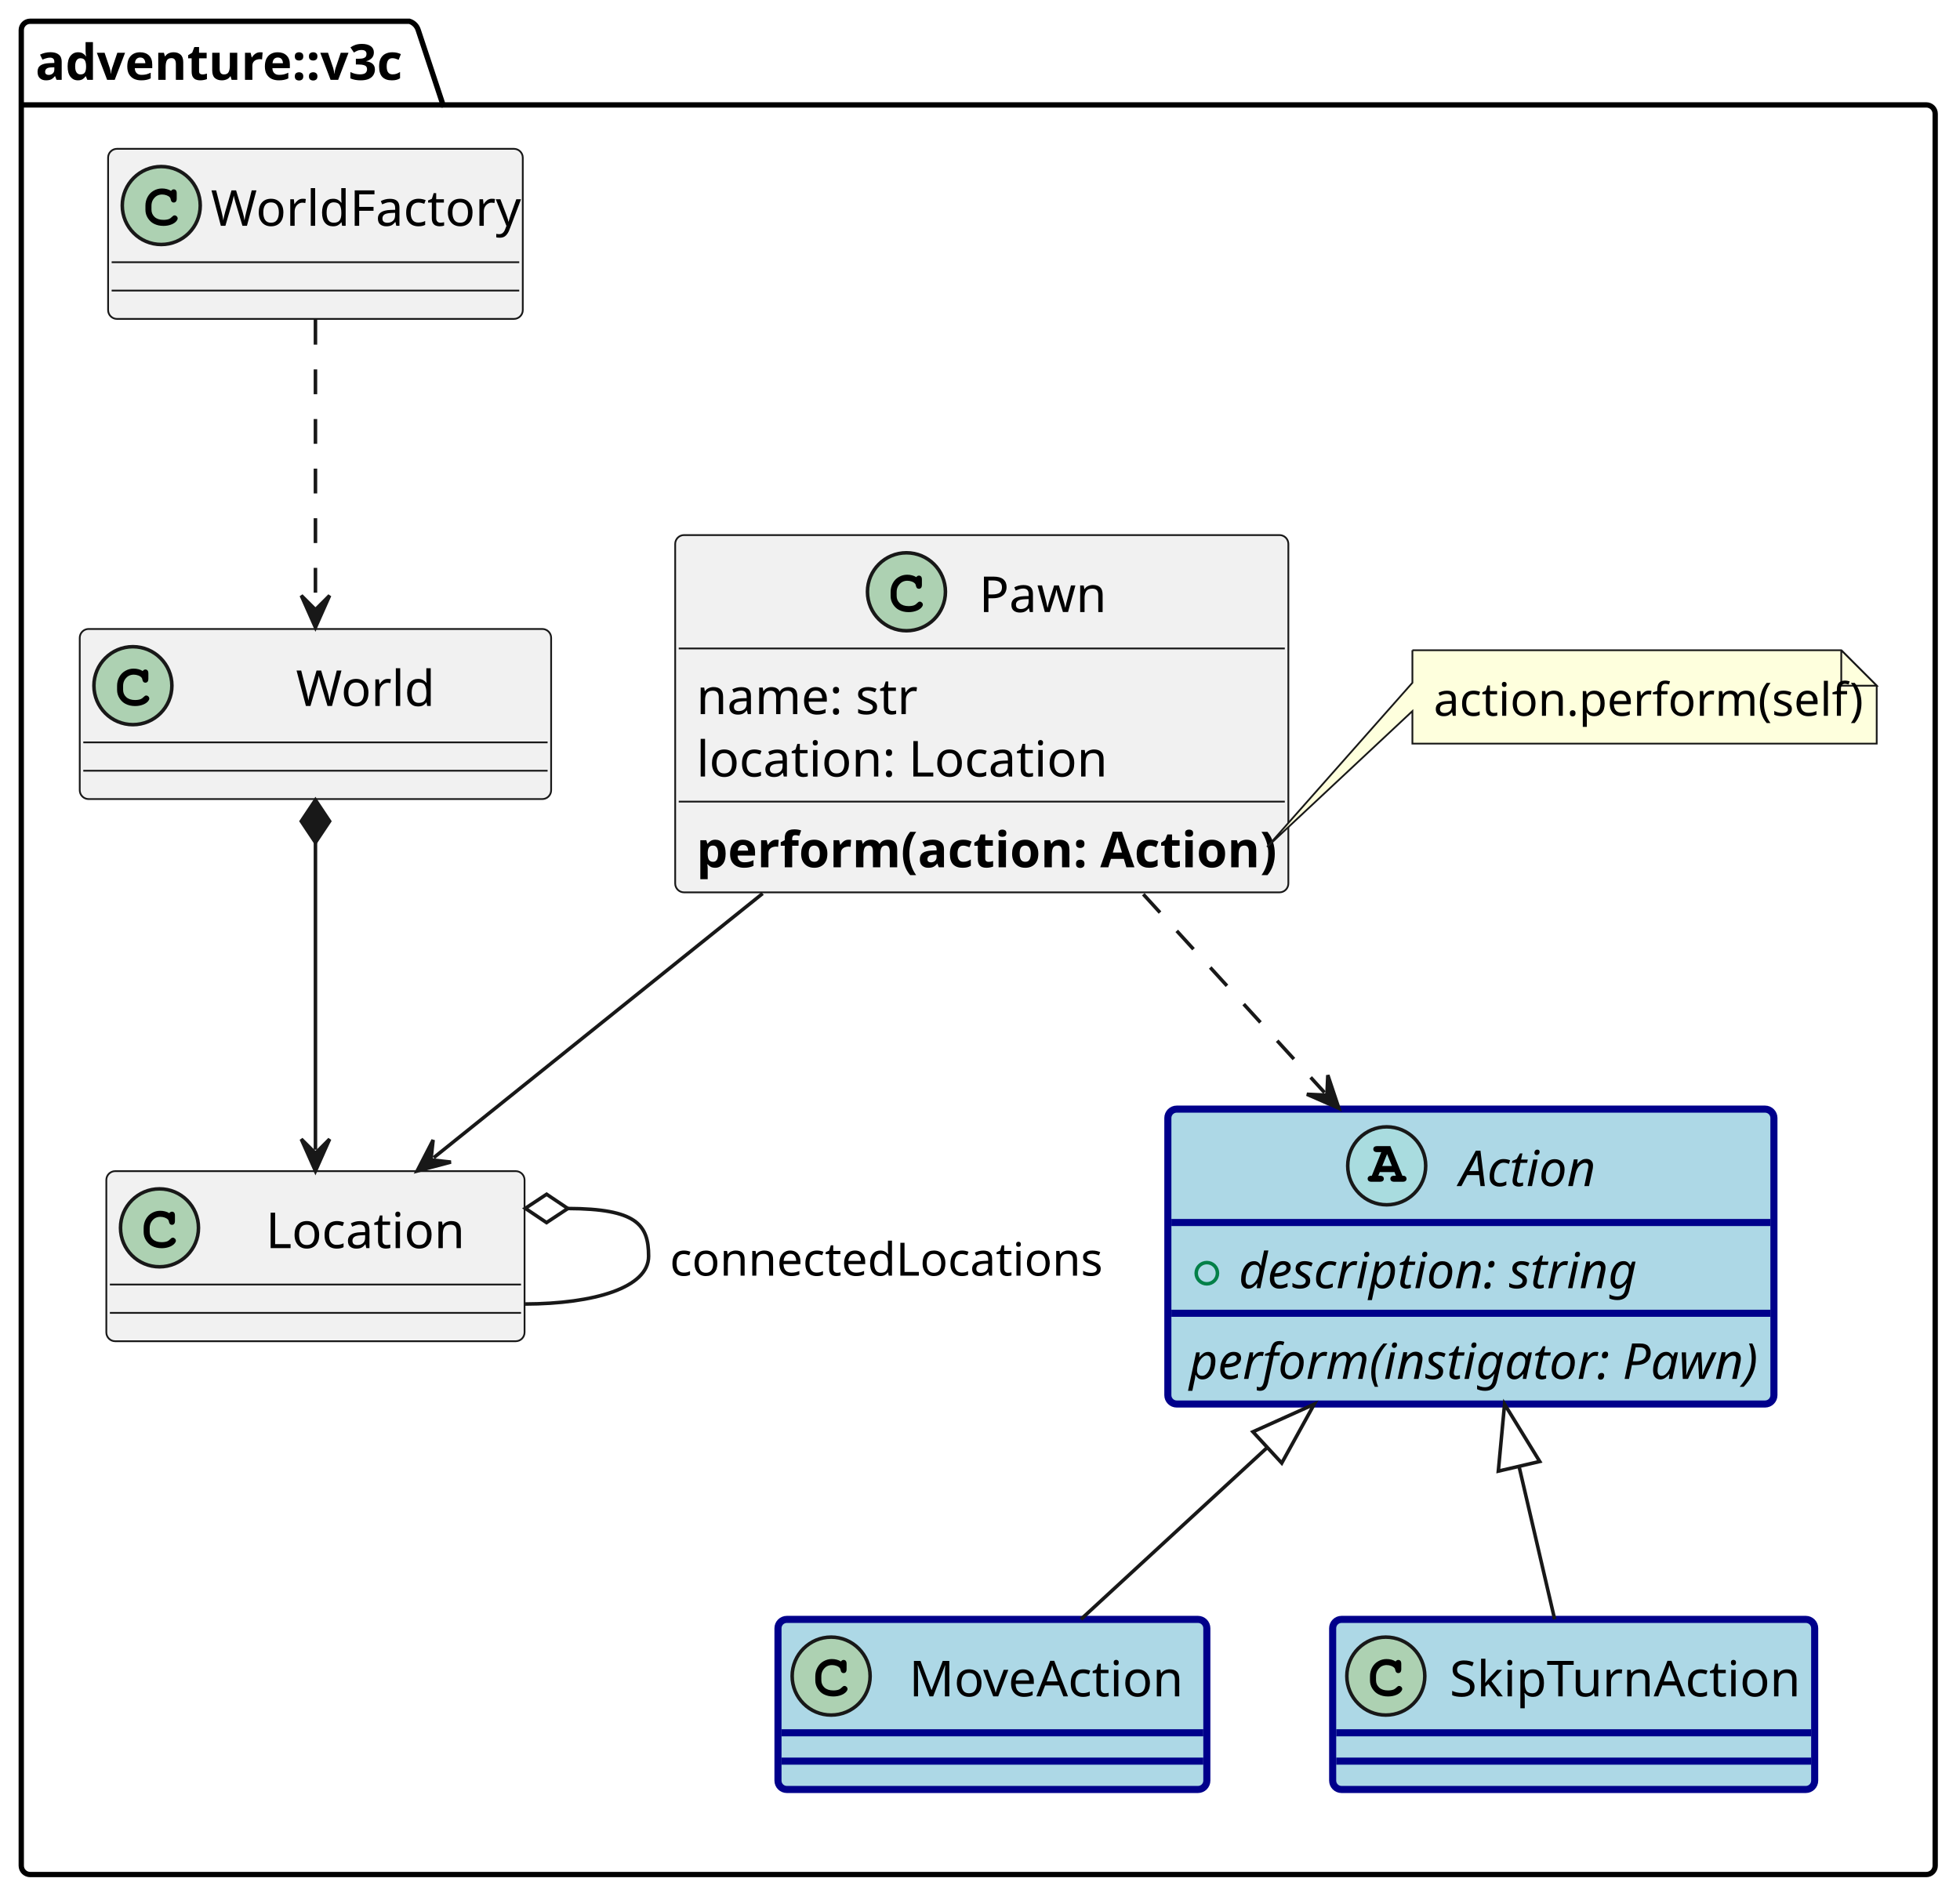
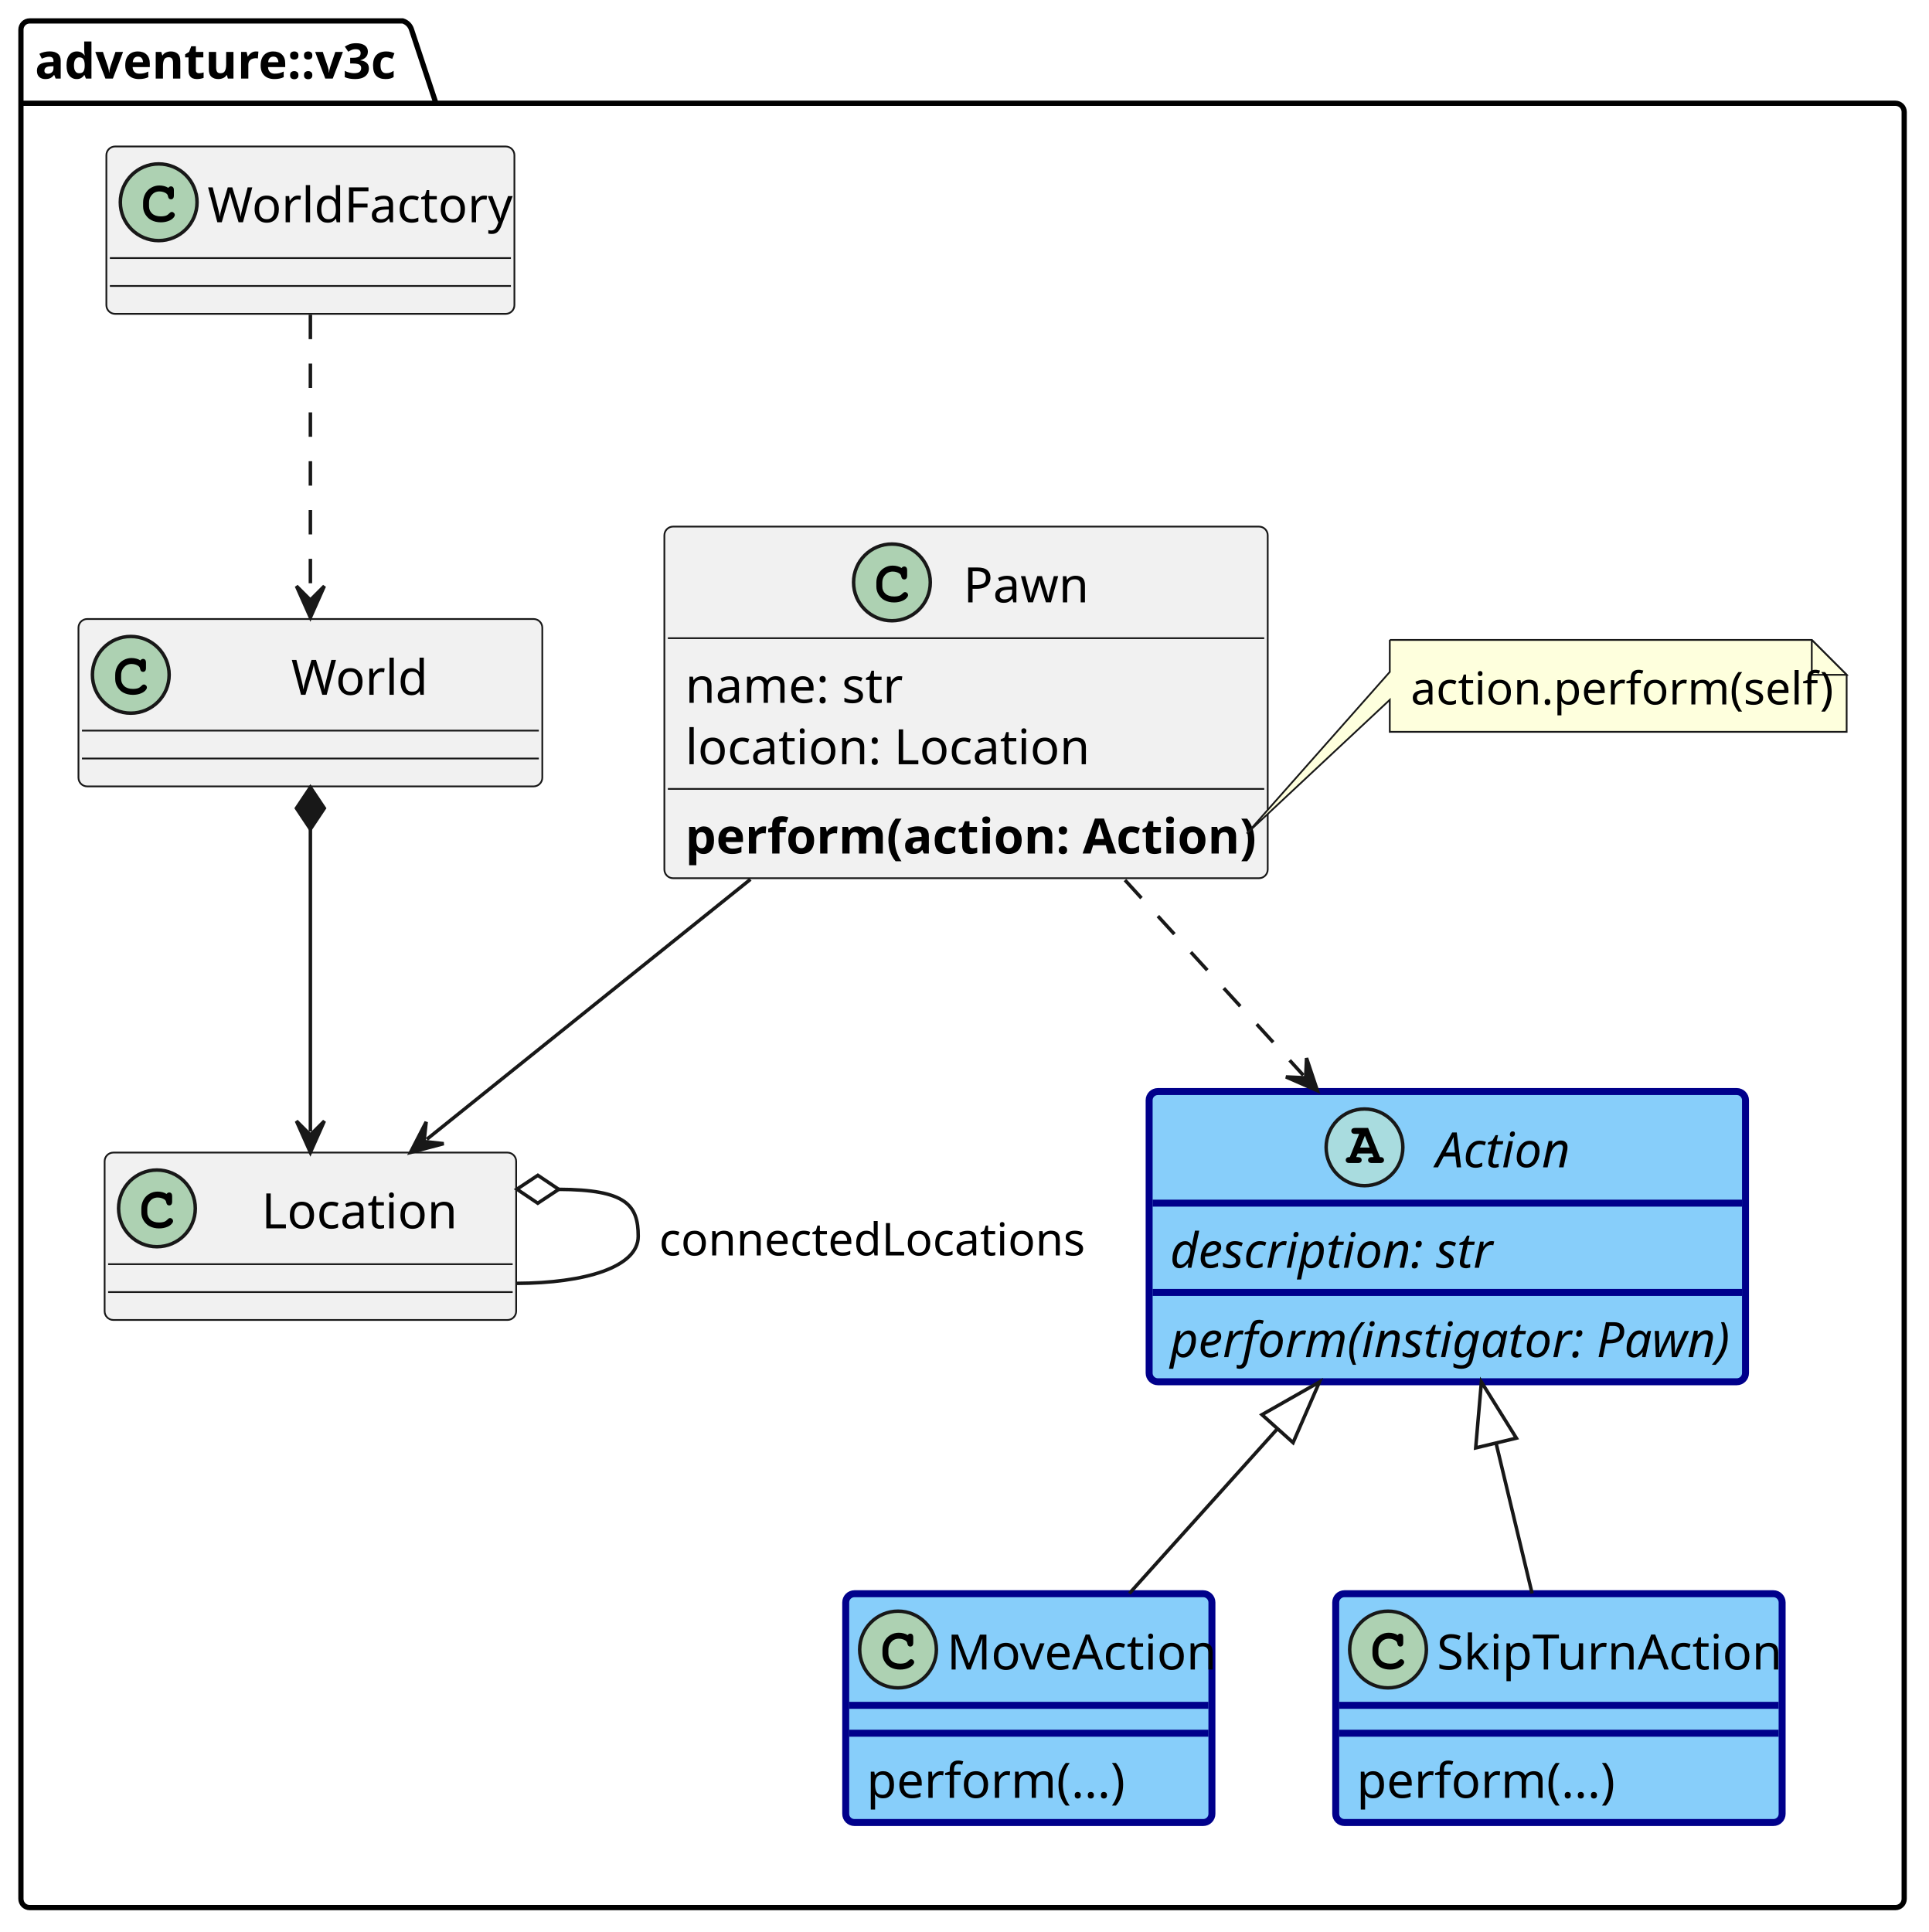
- <svg xmlns="http://www.w3.org/2000/svg" contentStyleType="text/css" height="536px" preserveAspectRatio="none" style="width:553px;height:536px;background:#FFFFFF;" version="1.1" viewBox="0 0 553 536" width="553px" zoomAndPan="magnify">
+ <svg xmlns="http://www.w3.org/2000/svg" contentStyleType="text/css" height="554px" preserveAspectRatio="none" style="width:553px;height:554px;background:#FFFFFF;" version="1.1" viewBox="0 0 553 554" width="553px" zoomAndPan="magnify">
  <defs />
  <g>
    <g id="cluster_adventure::v3c">
-       <path d="M8.5,6 L115.5,6 A3.75,3.75 0 0 1 118,8.5 L125,29.609 L543.5,29.609 A2.5,2.5 0 0 1 546,32.109 L546,526.5 A2.5,2.5 0 0 1 543.5,529 L8.5,529 A2.5,2.5 0 0 1 6,526.5 L6,8.5 A2.5,2.5 0 0 1 8.5,6 " fill="none" style="stroke:#000000;stroke-width:1.5;" />
+       <path d="M8.5,6 L115.5,6 A3.75,3.75 0 0 1 118,8.5 L125,29.609 L543.5,29.609 A2.5,2.5 0 0 1 546,32.109 L546,544.5 A2.5,2.5 0 0 1 543.5,547 L8.5,547 A2.5,2.5 0 0 1 6,544.5 L6,8.5 A2.5,2.5 0 0 1 8.5,6 " fill="none" style="stroke:#000000;stroke-width:1.5;" />
      <line style="stroke:#000000;stroke-width:1.5;" x1="6" x2="125" y1="29.609" y2="29.609" />
      <text fill="#000000" font-family="sans-serif" font-size="14" font-weight="bold" lengthAdjust="spacing" textLength="106" x="10" y="22.533">adventure::v3c</text>
    </g>
    <g id="elem_Action">
-       <rect codeLine="5" fill="#ADD8E6" height="83.219" id="Action" rx="2.5" ry="2.5" style="stroke:#00008B;stroke-width:2.0;" width="171" x="329.5" y="313" />
+       <rect codeLine="4" fill="#87CEFA" height="83.219" id="Action" rx="2.5" ry="2.5" style="stroke:#00008B;stroke-width:2.0;" width="171" x="329.5" y="313" />
      <ellipse cx="391.25" cy="329" fill="#A9DCDF" rx="11" ry="11" style="stroke:#181818;stroke-width:1.0;" />
      <path d="M393.438,330.766 L389.297,330.766 L388.875,331.797 L389.297,331.797 Q389.906,331.797 390.172,332.031 Q390.438,332.266 390.438,332.656 Q390.438,333.031 390.172,333.266 Q389.906,333.5 389.297,333.5 L387,333.5 Q386.391,333.5 386.141,333.266 Q385.875,333.031 385.875,332.641 Q385.875,332.266 386.156,332.031 Q386.422,331.781 387.047,331.797 L389.719,325.141 L388.609,325.141 Q388,325.141 387.734,324.906 Q387.469,324.672 387.469,324.281 Q387.469,323.906 387.734,323.672 Q388,323.438 388.609,323.438 L392.281,323.438 L395.672,331.797 Q396.266,331.797 396.453,331.938 Q396.844,332.203 396.844,332.656 Q396.844,333.031 396.578,333.266 Q396.328,333.5 395.719,333.5 L393.422,333.5 Q392.812,333.5 392.547,333.266 Q392.281,333.031 392.281,332.641 Q392.281,332.266 392.547,332.031 Q392.812,331.797 393.422,331.797 L393.844,331.797 L393.438,330.766 Z M392.719,329.062 L391.359,325.688 L389.984,329.062 L392.719,329.062 Z " fill="#000000" />
      <text fill="#000000" font-family="sans-serif" font-size="14" font-style="italic" lengthAdjust="spacing" textLength="39" x="411.75" y="334.728">Action</text>
      <line style="stroke:#00008B;stroke-width:2.0;" x1="330.5" x2="499.5" y1="345" y2="345" />
-       <ellipse cx="340.5" cy="359.305" fill="none" rx="3" ry="3" style="stroke:#038048;stroke-width:1.0;" />
-       <text fill="#000000" font-family="sans-serif" font-size="14" font-style="italic" lengthAdjust="spacing" textLength="112" x="349.5" y="363.533">description: string</text>
+       <text fill="#000000" font-family="sans-serif" font-size="14" font-style="italic" lengthAdjust="spacing" textLength="93" x="335.5" y="363.533">description: str</text>
      <line style="stroke:#00008B;stroke-width:2.0;" x1="330.5" x2="499.5" y1="370.609" y2="370.609" />
      <text fill="#000000" font-family="sans-serif" font-size="14" font-style="italic" lengthAdjust="spacing" textLength="159" x="335.5" y="389.143">perform(instigator: Pawn)</text>
    </g>
-     <g id="elem_  MoveAction  ">
-       <rect codeLine="10" fill="#ADD8E6" height="48" id="  MoveAction  " rx="2.5" ry="2.5" style="stroke:#00008B;stroke-width:2.0;" width="121" x="219.5" y="457" />
-       <ellipse cx="234.5" cy="473" fill="#ADD1B2" rx="11" ry="11" style="stroke:#181818;stroke-width:1.0;" />
-       <path d="M237.266,468.875 Q237.422,468.656 237.609,468.547 Q237.797,468.438 238.016,468.438 Q238.391,468.438 238.625,468.703 Q238.859,468.953 238.859,469.562 L238.859,471.016 Q238.859,471.625 238.625,471.891 Q238.391,472.156 238.016,472.156 Q237.672,472.156 237.469,471.953 Q237.266,471.766 237.156,471.25 Q237.109,470.891 236.922,470.703 Q236.594,470.328 235.984,470.109 Q235.375,469.891 234.75,469.891 Q233.984,469.891 233.344,470.219 Q232.719,470.547 232.219,471.297 Q231.734,472.047 231.734,473.078 L231.734,474.172 Q231.734,475.406 232.625,476.234 Q233.516,477.047 235.109,477.047 Q236.047,477.047 236.703,476.797 Q237.094,476.641 237.516,476.203 Q237.781,475.938 237.922,475.859 Q238.078,475.781 238.281,475.781 Q238.609,475.781 238.859,476.047 Q239.125,476.297 239.125,476.641 Q239.125,476.984 238.781,477.391 Q238.281,477.969 237.484,478.297 Q236.406,478.75 235.109,478.75 Q233.594,478.75 232.391,478.125 Q231.406,477.625 230.719,476.562 Q230.031,475.484 230.031,474.203 L230.031,473.047 Q230.031,471.719 230.641,470.578 Q231.266,469.422 232.359,468.812 Q233.453,468.188 234.688,468.188 Q235.422,468.188 236.062,468.359 Q236.719,468.516 237.266,468.875 Z " fill="#000000" />
-       <text fill="#000000" font-family="sans-serif" font-size="14" lengthAdjust="spacing" textLength="73" x="256.5" y="478.728">MoveAction</text>
-       <line style="stroke:#00008B;stroke-width:2.0;" x1="220.5" x2="339.5" y1="489" y2="489" />
-       <line style="stroke:#00008B;stroke-width:2.0;" x1="220.5" x2="339.5" y1="497" y2="497" />
+     <g id="elem_MoveAction">
+       <rect codeLine="9" fill="#87CEFA" height="65.609" id="MoveAction" rx="2.5" ry="2.5" style="stroke:#00008B;stroke-width:2.0;" width="105" x="242.5" y="457" />
+       <ellipse cx="257.5" cy="473" fill="#ADD1B2" rx="11" ry="11" style="stroke:#181818;stroke-width:1.0;" />
+       <path d="M260.266,468.875 Q260.422,468.656 260.609,468.547 Q260.797,468.438 261.016,468.438 Q261.391,468.438 261.625,468.703 Q261.859,468.953 261.859,469.562 L261.859,471.016 Q261.859,471.625 261.625,471.891 Q261.391,472.156 261.016,472.156 Q260.672,472.156 260.469,471.953 Q260.266,471.766 260.156,471.25 Q260.109,470.891 259.922,470.703 Q259.594,470.328 258.984,470.109 Q258.375,469.891 257.75,469.891 Q256.984,469.891 256.344,470.219 Q255.719,470.547 255.219,471.297 Q254.734,472.047 254.734,473.078 L254.734,474.172 Q254.734,475.406 255.625,476.234 Q256.516,477.047 258.109,477.047 Q259.047,477.047 259.703,476.797 Q260.094,476.641 260.516,476.203 Q260.781,475.938 260.922,475.859 Q261.078,475.781 261.281,475.781 Q261.609,475.781 261.859,476.047 Q262.125,476.297 262.125,476.641 Q262.125,476.984 261.781,477.391 Q261.281,477.969 260.484,478.297 Q259.406,478.75 258.109,478.75 Q256.594,478.75 255.391,478.125 Q254.406,477.625 253.719,476.562 Q253.031,475.484 253.031,474.203 L253.031,473.047 Q253.031,471.719 253.641,470.578 Q254.266,469.422 255.359,468.812 Q256.453,468.188 257.688,468.188 Q258.422,468.188 259.062,468.359 Q259.719,468.516 260.266,468.875 Z " fill="#000000" />
+       <text fill="#000000" font-family="sans-serif" font-size="14" lengthAdjust="spacing" textLength="73" x="271.5" y="478.728">MoveAction</text>
+       <line style="stroke:#00008B;stroke-width:2.0;" x1="243.5" x2="346.5" y1="489" y2="489" />
+       <line style="stroke:#00008B;stroke-width:2.0;" x1="243.5" x2="346.5" y1="497" y2="497" />
+       <text fill="#000000" font-family="sans-serif" font-size="14" lengthAdjust="spacing" textLength="71" x="248.5" y="515.533">perform(...)</text>
    </g>
-     <g id="elem_ SkipTurnAction ">
-       <rect codeLine="14" fill="#ADD8E6" height="48" id=" SkipTurnAction " rx="2.5" ry="2.5" style="stroke:#00008B;stroke-width:2.0;" width="136" x="376" y="457" />
-       <ellipse cx="391" cy="473" fill="#ADD1B2" rx="11" ry="11" style="stroke:#181818;stroke-width:1.0;" />
-       <path d="M393.766,468.875 Q393.922,468.656 394.109,468.547 Q394.297,468.438 394.516,468.438 Q394.891,468.438 395.125,468.703 Q395.359,468.953 395.359,469.562 L395.359,471.016 Q395.359,471.625 395.125,471.891 Q394.891,472.156 394.516,472.156 Q394.172,472.156 393.969,471.953 Q393.766,471.766 393.656,471.25 Q393.609,470.891 393.422,470.703 Q393.094,470.328 392.484,470.109 Q391.875,469.891 391.25,469.891 Q390.484,469.891 389.844,470.219 Q389.219,470.547 388.719,471.297 Q388.234,472.047 388.234,473.078 L388.234,474.172 Q388.234,475.406 389.125,476.234 Q390.016,477.047 391.609,477.047 Q392.547,477.047 393.203,476.797 Q393.594,476.641 394.016,476.203 Q394.281,475.938 394.422,475.859 Q394.578,475.781 394.781,475.781 Q395.109,475.781 395.359,476.047 Q395.625,476.297 395.625,476.641 Q395.625,476.984 395.281,477.391 Q394.781,477.969 393.984,478.297 Q392.906,478.75 391.609,478.75 Q390.094,478.75 388.891,478.125 Q387.906,477.625 387.219,476.562 Q386.531,475.484 386.531,474.203 L386.531,473.047 Q386.531,471.719 387.141,470.578 Q387.766,469.422 388.859,468.812 Q389.953,468.188 391.188,468.188 Q391.922,468.188 392.562,468.359 Q393.219,468.516 393.766,468.875 Z " fill="#000000" />
-       <text fill="#000000" font-family="sans-serif" font-size="14" lengthAdjust="spacing" textLength="96" x="409" y="478.728">SkipTurnAction</text>
-       <line style="stroke:#00008B;stroke-width:2.0;" x1="377" x2="511" y1="489" y2="489" />
-       <line style="stroke:#00008B;stroke-width:2.0;" x1="377" x2="511" y1="497" y2="497" />
+     <g id="elem_SkipTurnAction">
+       <rect codeLine="14" fill="#87CEFA" height="65.609" id="SkipTurnAction" rx="2.5" ry="2.5" style="stroke:#00008B;stroke-width:2.0;" width="128" x="383" y="457" />
+       <ellipse cx="398" cy="473" fill="#ADD1B2" rx="11" ry="11" style="stroke:#181818;stroke-width:1.0;" />
+       <path d="M400.766,468.875 Q400.922,468.656 401.109,468.547 Q401.297,468.438 401.516,468.438 Q401.891,468.438 402.125,468.703 Q402.359,468.953 402.359,469.562 L402.359,471.016 Q402.359,471.625 402.125,471.891 Q401.891,472.156 401.516,472.156 Q401.172,472.156 400.969,471.953 Q400.766,471.766 400.656,471.25 Q400.609,470.891 400.422,470.703 Q400.094,470.328 399.484,470.109 Q398.875,469.891 398.25,469.891 Q397.484,469.891 396.844,470.219 Q396.219,470.547 395.719,471.297 Q395.234,472.047 395.234,473.078 L395.234,474.172 Q395.234,475.406 396.125,476.234 Q397.016,477.047 398.609,477.047 Q399.547,477.047 400.203,476.797 Q400.594,476.641 401.016,476.203 Q401.281,475.938 401.422,475.859 Q401.578,475.781 401.781,475.781 Q402.109,475.781 402.359,476.047 Q402.625,476.297 402.625,476.641 Q402.625,476.984 402.281,477.391 Q401.781,477.969 400.984,478.297 Q399.906,478.75 398.609,478.75 Q397.094,478.75 395.891,478.125 Q394.906,477.625 394.219,476.562 Q393.531,475.484 393.531,474.203 L393.531,473.047 Q393.531,471.719 394.141,470.578 Q394.766,469.422 395.859,468.812 Q396.953,468.188 398.188,468.188 Q398.922,468.188 399.562,468.359 Q400.219,468.516 400.766,468.875 Z " fill="#000000" />
+       <text fill="#000000" font-family="sans-serif" font-size="14" lengthAdjust="spacing" textLength="96" x="412" y="478.728">SkipTurnAction</text>
+       <line style="stroke:#00008B;stroke-width:2.0;" x1="384" x2="510" y1="489" y2="489" />
+       <line style="stroke:#00008B;stroke-width:2.0;" x1="384" x2="510" y1="497" y2="497" />
+       <text fill="#000000" font-family="sans-serif" font-size="14" lengthAdjust="spacing" textLength="71" x="389" y="515.533">perform(...)</text>
    </g>
    <g id="elem_Pawn">
-       <rect codeLine="19" fill="#F1F1F1" height="100.828" id="Pawn" rx="2.5" ry="2.5" style="stroke:#181818;stroke-width:0.5;" width="173" x="190.5" y="151" />
+       <rect codeLine="21" fill="#F1F1F1" height="100.828" id="Pawn" rx="2.5" ry="2.5" style="stroke:#181818;stroke-width:0.5;" width="173" x="190.5" y="151" />
      <ellipse cx="255.75" cy="167" fill="#ADD1B2" rx="11" ry="11" style="stroke:#181818;stroke-width:1.0;" />
      <path d="M258.516,162.875 Q258.672,162.656 258.859,162.547 Q259.047,162.438 259.266,162.438 Q259.641,162.438 259.875,162.703 Q260.109,162.953 260.109,163.562 L260.109,165.016 Q260.109,165.625 259.875,165.891 Q259.641,166.156 259.266,166.156 Q258.922,166.156 258.719,165.953 Q258.516,165.766 258.406,165.25 Q258.359,164.891 258.172,164.703 Q257.844,164.328 257.234,164.109 Q256.625,163.891 256,163.891 Q255.234,163.891 254.594,164.219 Q253.969,164.547 253.469,165.297 Q252.984,166.047 252.984,167.078 L252.984,168.172 Q252.984,169.406 253.875,170.234 Q254.766,171.047 256.359,171.047 Q257.297,171.047 257.953,170.797 Q258.344,170.641 258.766,170.203 Q259.031,169.938 259.172,169.859 Q259.328,169.781 259.531,169.781 Q259.859,169.781 260.109,170.047 Q260.375,170.297 260.375,170.641 Q260.375,170.984 260.031,171.391 Q259.531,171.969 258.734,172.297 Q257.656,172.75 256.359,172.75 Q254.844,172.75 253.641,172.125 Q252.656,171.625 251.969,170.562 Q251.281,169.484 251.281,168.203 L251.281,167.047 Q251.281,165.719 251.891,164.578 Q252.516,163.422 253.609,162.812 Q254.703,162.188 255.938,162.188 Q256.672,162.188 257.312,162.359 Q257.969,162.516 258.516,162.875 Z " fill="#000000" />
      <text fill="#000000" font-family="sans-serif" font-size="14" lengthAdjust="spacing" textLength="34" x="276.25" y="172.728">Pawn</text>
      <line style="stroke:#181818;stroke-width:0.5;" x1="191.5" x2="362.5" y1="183" y2="183" />
      <text fill="#000000" font-family="sans-serif" font-size="14" lengthAdjust="spacing" textLength="59" x="196.5" y="201.533">name: str</text>
      <text fill="#000000" font-family="sans-serif" font-size="14" lengthAdjust="spacing" textLength="111" x="196.5" y="219.143">location: Location</text>
      <line style="stroke:#181818;stroke-width:0.5;" x1="191.5" x2="362.5" y1="226.219" y2="226.219" />
      <text fill="#000000" font-family="sans-serif" font-size="14" font-weight="bold" lengthAdjust="spacing" textLength="161" x="196.5" y="244.752">perform(action: Action)</text>
    </g>
    <path d="M398.5,183.5 L398.5,192.676 L357.5,239.023 L398.5,200.676 L398.5,209.852 A0,0 0 0 0 398.5,209.852 L529.5,209.852 A0,0 0 0 0 529.5,209.852 L529.5,193.5 L519.5,183.5 L398.5,183.5 A0,0 0 0 0 398.5,183.5 " fill="#FEFFDD" style="stroke:#181818;stroke-width:0.5;" />
    <path d="M519.5,183.5 L519.5,193.5 L529.5,193.5 L519.5,183.5 " fill="#FEFFDD" style="stroke:#181818;stroke-width:0.5;" />
    <text fill="#000000" font-family="sans-serif" font-size="13" lengthAdjust="spacing" textLength="110" x="404.5" y="201.995">action.perform(self)</text>
    <g id="elem_    Location    ">
-       <rect codeLine="31" fill="#F1F1F1" height="48" id="    Location    " rx="2.5" ry="2.5" style="stroke:#181818;stroke-width:0.5;" width="118" x="30" y="330.5" />
+       <rect codeLine="33" fill="#F1F1F1" height="48" id="    Location    " rx="2.5" ry="2.5" style="stroke:#181818;stroke-width:0.5;" width="118" x="30" y="330.5" />
      <ellipse cx="45" cy="346.5" fill="#ADD1B2" rx="11" ry="11" style="stroke:#181818;stroke-width:1.0;" />
      <path d="M47.766,342.375 Q47.922,342.156 48.109,342.047 Q48.297,341.938 48.516,341.938 Q48.891,341.938 49.125,342.203 Q49.359,342.453 49.359,343.062 L49.359,344.516 Q49.359,345.125 49.125,345.391 Q48.891,345.656 48.516,345.656 Q48.172,345.656 47.969,345.453 Q47.766,345.266 47.656,344.75 Q47.609,344.391 47.422,344.203 Q47.094,343.828 46.484,343.609 Q45.875,343.391 45.25,343.391 Q44.484,343.391 43.844,343.719 Q43.219,344.047 42.719,344.797 Q42.234,345.547 42.234,346.578 L42.234,347.672 Q42.234,348.906 43.125,349.734 Q44.016,350.547 45.609,350.547 Q46.547,350.547 47.203,350.297 Q47.594,350.141 48.016,349.703 Q48.281,349.438 48.422,349.359 Q48.578,349.281 48.781,349.281 Q49.109,349.281 49.359,349.547 Q49.625,349.797 49.625,350.141 Q49.625,350.484 49.281,350.891 Q48.781,351.469 47.984,351.797 Q46.906,352.25 45.609,352.25 Q44.094,352.25 42.891,351.625 Q41.906,351.125 41.219,350.062 Q40.531,348.984 40.531,347.703 L40.531,346.547 Q40.531,345.219 41.141,344.078 Q41.766,342.922 42.859,342.312 Q43.953,341.688 45.188,341.688 Q45.922,341.688 46.562,341.859 Q47.219,342.016 47.766,342.375 Z " fill="#000000" />
      <text fill="#000000" font-family="sans-serif" font-size="14" lengthAdjust="spacing" textLength="54" x="75" y="352.228">Location</text>
      <line style="stroke:#181818;stroke-width:0.5;" x1="31" x2="147" y1="362.5" y2="362.5" />
      <line style="stroke:#181818;stroke-width:0.5;" x1="31" x2="147" y1="370.5" y2="370.5" />
    </g>
    <g id="elem_        World        ">
-       <rect codeLine="35" fill="#F1F1F1" height="48" id="        World        " rx="2.5" ry="2.5" style="stroke:#181818;stroke-width:0.5;" width="133" x="22.5" y="177.5" />
+       <rect codeLine="37" fill="#F1F1F1" height="48" id="        World        " rx="2.5" ry="2.5" style="stroke:#181818;stroke-width:0.5;" width="133" x="22.5" y="177.5" />
      <ellipse cx="37.5" cy="193.5" fill="#ADD1B2" rx="11" ry="11" style="stroke:#181818;stroke-width:1.0;" />
      <path d="M40.266,189.375 Q40.422,189.156 40.609,189.047 Q40.797,188.938 41.016,188.938 Q41.391,188.938 41.625,189.203 Q41.859,189.453 41.859,190.062 L41.859,191.516 Q41.859,192.125 41.625,192.391 Q41.391,192.656 41.016,192.656 Q40.672,192.656 40.469,192.453 Q40.266,192.266 40.156,191.75 Q40.109,191.391 39.922,191.203 Q39.594,190.828 38.984,190.609 Q38.375,190.391 37.75,190.391 Q36.984,190.391 36.344,190.719 Q35.719,191.047 35.219,191.797 Q34.734,192.547 34.734,193.578 L34.734,194.672 Q34.734,195.906 35.625,196.734 Q36.516,197.547 38.109,197.547 Q39.047,197.547 39.703,197.297 Q40.094,197.141 40.516,196.703 Q40.781,196.438 40.922,196.359 Q41.078,196.281 41.281,196.281 Q41.609,196.281 41.859,196.547 Q42.125,196.797 42.125,197.141 Q42.125,197.484 41.781,197.891 Q41.281,198.469 40.484,198.797 Q39.406,199.25 38.109,199.25 Q36.594,199.25 35.391,198.625 Q34.406,198.125 33.719,197.062 Q33.031,195.984 33.031,194.703 L33.031,193.547 Q33.031,192.219 33.641,191.078 Q34.266,189.922 35.359,189.312 Q36.453,188.688 37.688,188.688 Q38.422,188.688 39.062,188.859 Q39.719,189.016 40.266,189.375 Z " fill="#000000" />
      <text fill="#000000" font-family="sans-serif" font-size="14" lengthAdjust="spacing" textLength="37" x="83.5" y="199.228">World</text>
      <line style="stroke:#181818;stroke-width:0.5;" x1="23.5" x2="154.5" y1="209.5" y2="209.5" />
      <line style="stroke:#181818;stroke-width:0.5;" x1="23.5" x2="154.5" y1="217.5" y2="217.5" />
    </g>
    <g id="elem_WorldFactory">
-       <rect codeLine="41" fill="#F1F1F1" height="48" id="WorldFactory" rx="2.5" ry="2.5" style="stroke:#181818;stroke-width:0.5;" width="117" x="30.5" y="42" />
+       <rect codeLine="43" fill="#F1F1F1" height="48" id="WorldFactory" rx="2.5" ry="2.5" style="stroke:#181818;stroke-width:0.5;" width="117" x="30.5" y="42" />
      <ellipse cx="45.5" cy="58" fill="#ADD1B2" rx="11" ry="11" style="stroke:#181818;stroke-width:1.0;" />
      <path d="M48.266,53.875 Q48.422,53.656 48.609,53.547 Q48.797,53.438 49.016,53.438 Q49.391,53.438 49.625,53.703 Q49.859,53.953 49.859,54.562 L49.859,56.016 Q49.859,56.625 49.625,56.891 Q49.391,57.156 49.016,57.156 Q48.672,57.156 48.469,56.953 Q48.266,56.766 48.156,56.25 Q48.109,55.891 47.922,55.703 Q47.594,55.328 46.984,55.109 Q46.375,54.891 45.75,54.891 Q44.984,54.891 44.344,55.219 Q43.719,55.547 43.219,56.297 Q42.734,57.047 42.734,58.078 L42.734,59.172 Q42.734,60.406 43.625,61.234 Q44.516,62.047 46.109,62.047 Q47.047,62.047 47.703,61.797 Q48.094,61.641 48.516,61.203 Q48.781,60.938 48.922,60.859 Q49.078,60.781 49.281,60.781 Q49.609,60.781 49.859,61.047 Q50.125,61.297 50.125,61.641 Q50.125,61.984 49.781,62.391 Q49.281,62.969 48.484,63.297 Q47.406,63.75 46.109,63.75 Q44.594,63.75 43.391,63.125 Q42.406,62.625 41.719,61.562 Q41.031,60.484 41.031,59.203 L41.031,58.047 Q41.031,56.719 41.641,55.578 Q42.266,54.422 43.359,53.812 Q44.453,53.188 45.688,53.188 Q46.422,53.188 47.062,53.359 Q47.719,53.516 48.266,53.875 Z " fill="#000000" />
      <text fill="#000000" font-family="sans-serif" font-size="14" lengthAdjust="spacing" textLength="85" x="59.5" y="63.728">WorldFactory</text>
      <line style="stroke:#181818;stroke-width:0.5;" x1="31.5" x2="146.5" y1="74" y2="74" />
      <line style="stroke:#181818;stroke-width:0.5;" x1="31.5" x2="146.5" y1="82" y2="82" />
    </g>
-     <g id="link_Action_  MoveAction  ">
-       <path codeLine="12" d="M357.567,408.473 C335.728,428.613 323.41,439.97 304.99,456.96 " fill="none" id="Action-backto-  MoveAction  " style="stroke:#181818;stroke-width:1.0;" />
-       <polygon fill="none" points="370.8,396.27,353.5,404.062,361.635,412.883,370.8,396.27" style="stroke:#181818;stroke-width:1.0;" />
+     <g id="link_Action_MoveAction">
+       <path codeLine="12" d="M366.311,409.67 C348.811,429.15 340.19,438.73 323.82,456.93 " fill="none" id="Action-backto-MoveAction" style="stroke:#181818;stroke-width:1.0;" />
+       <polygon fill="none" points="378.34,396.28,361.847,405.661,370.774,413.68,378.34,396.28" style="stroke:#181818;stroke-width:1.0;" />
    </g>
-     <g id="link_Action_ SkipTurnAction ">
-       <path codeLine="16" d="M428.582,413.801 C433.272,433.941 434.67,439.97 438.63,456.96 " fill="none" id="Action-backto- SkipTurnAction " style="stroke:#181818;stroke-width:1.0;" />
-       <polygon fill="none" points="424.5,396.27,422.739,415.162,434.426,412.44,424.5,396.27" style="stroke:#181818;stroke-width:1.0;" />
+     <g id="link_Action_SkipTurnAction">
+       <path codeLine="17" d="M428.966,413.784 C433.636,433.264 434.95,438.73 439.31,456.93 " fill="none" id="Action-backto-SkipTurnAction" style="stroke:#181818;stroke-width:1.0;" />
+       <polygon fill="none" points="424.77,396.28,423.132,415.183,434.801,412.385,424.77,396.28" style="stroke:#181818;stroke-width:1.0;" />
    </g>
    <g id="link_Pawn_Action">
-       <path codeLine="29" d="M322.57,252.36 C340.47,271.95 356.713,289.72 373.703,308.32 " fill="none" id="Pawn-to-Action" style="stroke:#181818;stroke-width:1.0;stroke-dasharray:7.0,7.0;" />
+       <path codeLine="31" d="M322.57,252.36 C340.47,271.95 356.713,289.72 373.703,308.32 " fill="none" id="Pawn-to-Action" style="stroke:#181818;stroke-width:1.0;stroke-dasharray:7.0,7.0;" />
      <polygon fill="#181818" points="377.75,312.75,374.634,303.407,374.378,309.058,368.727,308.803,377.75,312.75" style="stroke:#181818;stroke-width:1.0;" />
    </g>
    <g id="link_    Location    _    Location    ">
-       <path codeLine="33" d="M160.21,341.043 C179.58,341.113 183,345.57 183,354.5 C183,363.43 167.58,367.93 148.21,368 " fill="none" id="    Location    -backto-    Location    " style="stroke:#181818;stroke-width:1.0;" />
+       <path codeLine="35" d="M160.21,341.043 C179.58,341.113 183,345.57 183,354.5 C183,363.43 167.58,367.93 148.21,368 " fill="none" id="    Location    -backto-    Location    " style="stroke:#181818;stroke-width:1.0;" />
      <polygon fill="none" points="148.21,341,154.196,345.022,160.21,341.043,154.224,337.022,148.21,341" style="stroke:#181818;stroke-width:1.0;" />
      <text fill="#000000" font-family="sans-serif" font-size="13" lengthAdjust="spacing" textLength="116" x="189" y="359.995">connectedLocations</text>
    </g>
    <g id="link_        World        _    Location    ">
-       <path codeLine="38" d="M89,237.76 C89,266.22 89,296.1 89,324.46 " fill="none" id="        World        -    Location    " style="stroke:#181818;stroke-width:1.0;" />
+       <path codeLine="40" d="M89,237.76 C89,266.22 89,296.1 89,324.46 " fill="none" id="        World        -    Location    " style="stroke:#181818;stroke-width:1.0;" />
      <polygon fill="#181818" points="89,225.76,85,231.76,89,237.76,93,231.76,89,225.76" style="stroke:#181818;stroke-width:1.0;" />
      <polygon fill="#181818" points="89,330.46,93,321.46,89,325.46,85,321.46,89,330.46" style="stroke:#181818;stroke-width:1.0;" />
    </g>
    <g id="link_Pawn_    Location    ">
-       <path codeLine="39" d="M215.18,252.15 C182.33,278.54 148.188,305.963 122.368,326.703 " fill="none" id="Pawn-to-    Location    " style="stroke:#181818;stroke-width:1.0;" />
+       <path codeLine="41" d="M215.18,252.15 C182.33,278.54 148.188,305.963 122.368,326.703 " fill="none" id="Pawn-to-    Location    " style="stroke:#181818;stroke-width:1.0;" />
      <polygon fill="#181818" points="117.69,330.46,127.212,327.942,121.588,327.329,122.202,321.705,117.69,330.46" style="stroke:#181818;stroke-width:1.0;" />
    </g>
    <g id="link_WorldFactory_        World        ">
-       <path codeLine="44" d="M89,90.25 C89,114.61 89,146.64 89,171.06 " fill="none" id="WorldFactory-to-        World        " style="stroke:#181818;stroke-width:1.0;stroke-dasharray:7.0,7.0;" />
+       <path codeLine="46" d="M89,90.25 C89,114.61 89,146.64 89,171.06 " fill="none" id="WorldFactory-to-        World        " style="stroke:#181818;stroke-width:1.0;stroke-dasharray:7.0,7.0;" />
      <polygon fill="#181818" points="89,177.06,93,168.06,89,172.06,85,168.06,89,177.06" style="stroke:#181818;stroke-width:1.0;" />
    </g>
  </g>
</svg>
